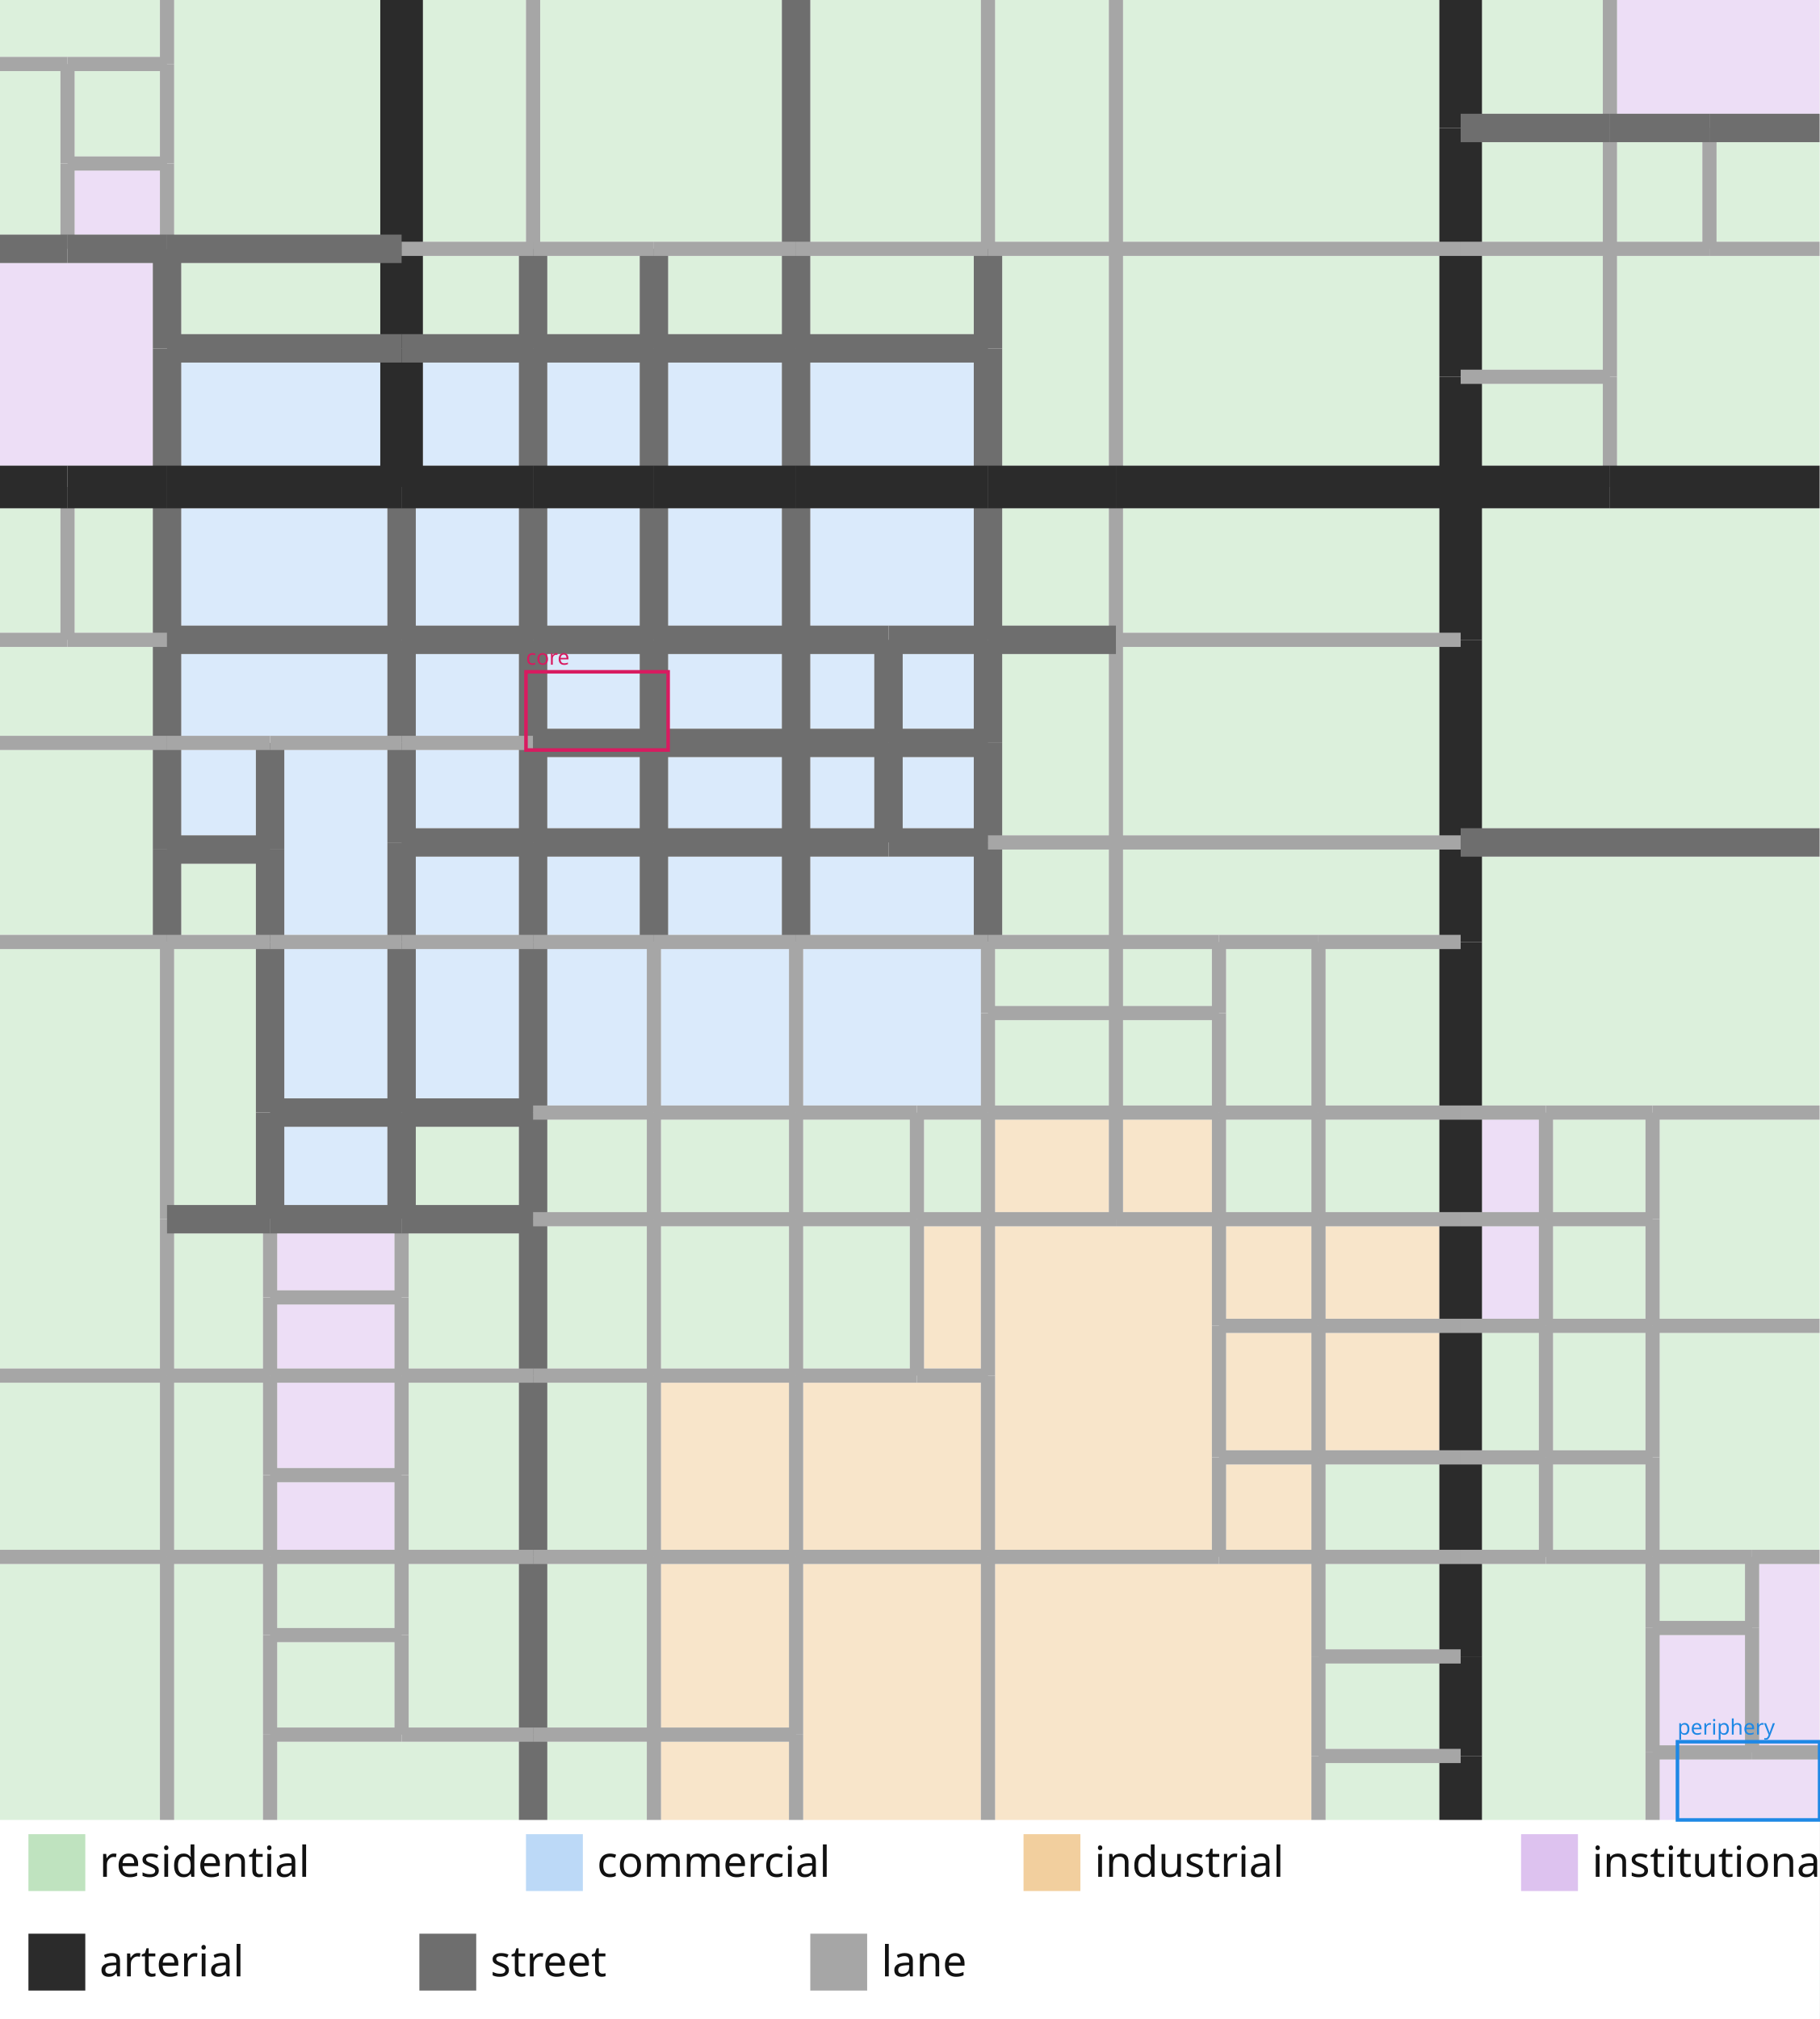
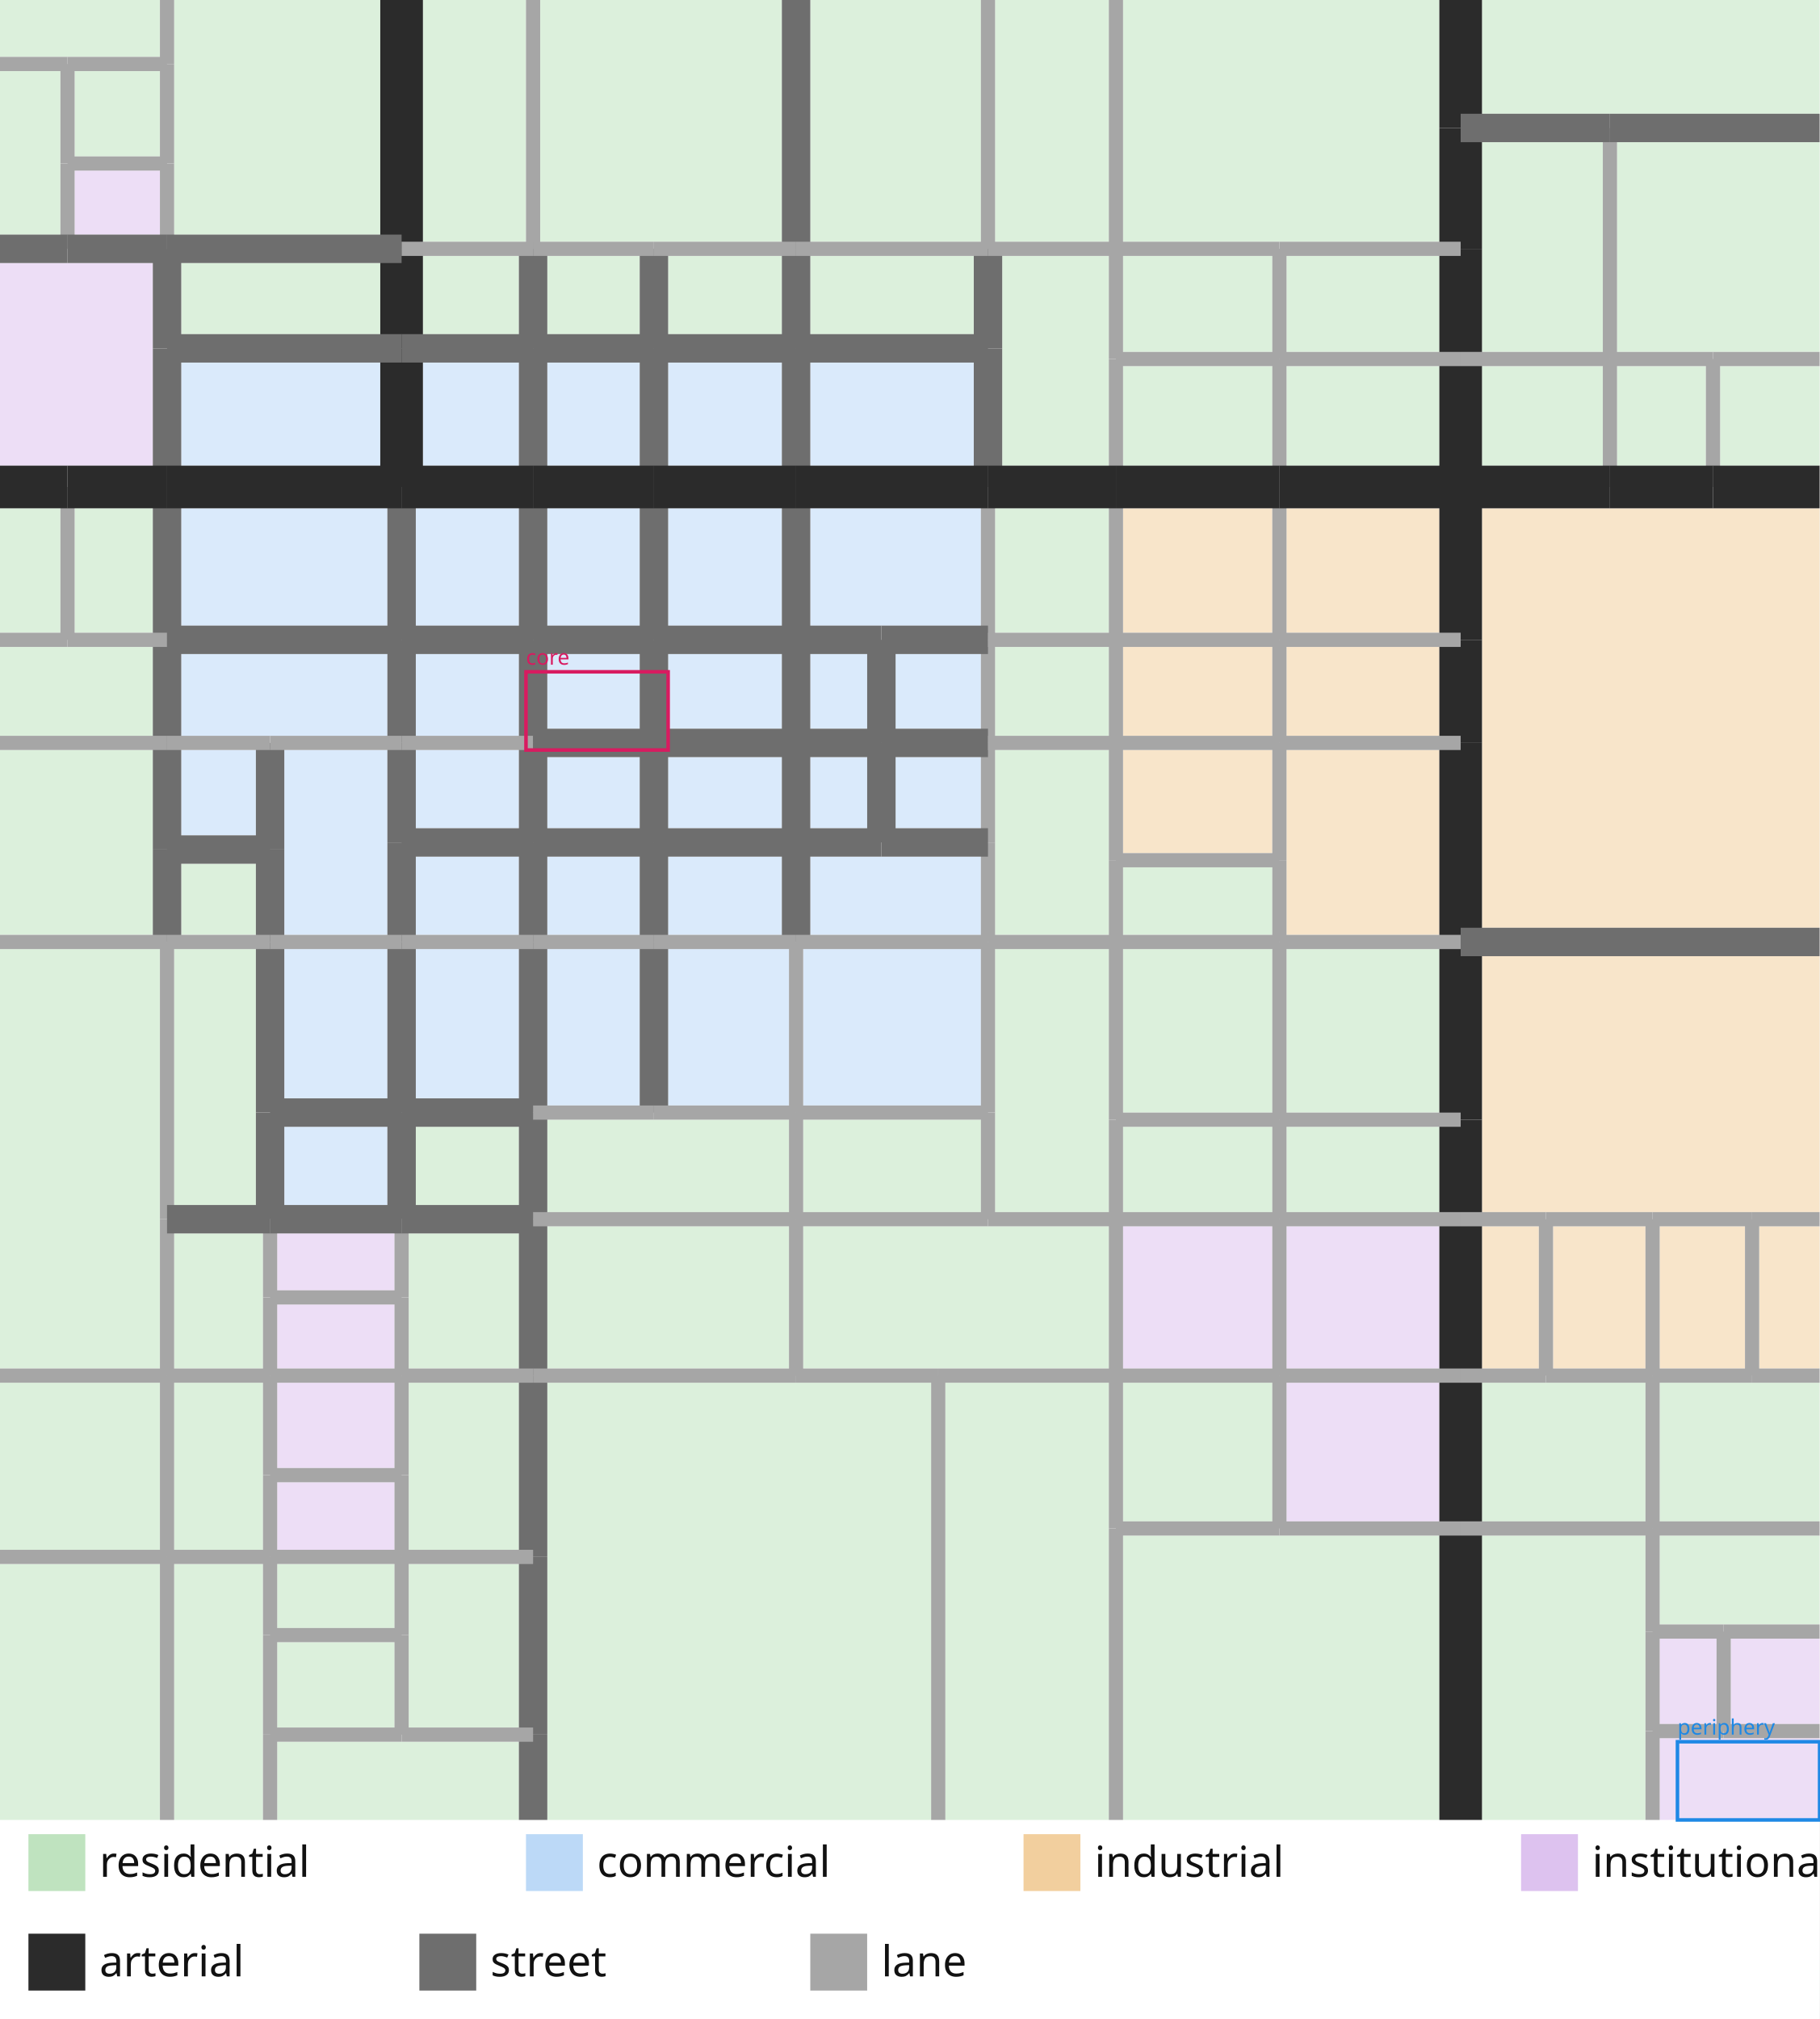
<svg xmlns="http://www.w3.org/2000/svg" width="512" height="568" viewBox="0 0 512 568">
  <rect x="0" y="0" width="512" height="568" fill="#ffffff" />
  <rect x="0" y="0" width="45" height="16" fill="#bfe3bf" fill-opacity="0.55" />
  <rect x="49" y="0" width="58" height="66" fill="#bfe3bf" fill-opacity="0.55" />
  <rect x="119" y="0" width="29" height="68" fill="#bfe3bf" fill-opacity="0.55" />
  <rect x="152" y="0" width="68" height="68" fill="#bfe3bf" fill-opacity="0.55" />
  <rect x="228" y="0" width="48" height="68" fill="#bfe3bf" fill-opacity="0.55" />
  <rect x="280" y="0" width="32" height="68" fill="#bfe3bf" fill-opacity="0.55" />
  <rect x="316" y="0" width="89" height="68" fill="#bfe3bf" fill-opacity="0.55" />
-   <rect x="417" y="0" width="34" height="32" fill="#bfe3bf" fill-opacity="0.55" />
-   <rect x="455" y="0" width="57" height="32" fill="#ddc2ef" fill-opacity="0.55" />
+   <rect x="417" y="0" width="95" height="32" fill="#bfe3bf" fill-opacity="0.55" />
  <rect x="0" y="20" width="17" height="46" fill="#bfe3bf" fill-opacity="0.55" />
  <rect x="21" y="20" width="24" height="24" fill="#bfe3bf" fill-opacity="0.55" />
-   <rect x="417" y="40" width="34" height="28" fill="#bfe3bf" fill-opacity="0.55" />
-   <rect x="455" y="40" width="24" height="28" fill="#bfe3bf" fill-opacity="0.55" />
-   <rect x="483" y="40" width="29" height="28" fill="#bfe3bf" fill-opacity="0.55" />
+   <rect x="417" y="40" width="34" height="59" fill="#bfe3bf" fill-opacity="0.55" />
+   <rect x="455" y="40" width="57" height="59" fill="#bfe3bf" fill-opacity="0.55" />
  <rect x="21" y="48" width="24" height="18" fill="#ddc2ef" fill-opacity="0.55" />
  <rect x="119" y="72" width="27" height="22" fill="#bfe3bf" fill-opacity="0.55" />
  <rect x="154" y="72" width="26" height="22" fill="#bfe3bf" fill-opacity="0.55" />
  <rect x="188" y="72" width="32" height="22" fill="#bfe3bf" fill-opacity="0.55" />
  <rect x="228" y="72" width="46" height="22" fill="#bfe3bf" fill-opacity="0.55" />
  <rect x="282" y="72" width="30" height="59" fill="#bfe3bf" fill-opacity="0.55" />
-   <rect x="316" y="72" width="89" height="59" fill="#bfe3bf" fill-opacity="0.55" />
-   <rect x="417" y="72" width="34" height="32" fill="#bfe3bf" fill-opacity="0.55" />
-   <rect x="455" y="72" width="57" height="59" fill="#bfe3bf" fill-opacity="0.55" />
+   <rect x="316" y="72" width="42" height="27" fill="#bfe3bf" fill-opacity="0.55" />
+   <rect x="362" y="72" width="43" height="27" fill="#bfe3bf" fill-opacity="0.55" />
  <rect x="0" y="74" width="43" height="57" fill="#ddc2ef" fill-opacity="0.55" />
  <rect x="51" y="74" width="56" height="20" fill="#bfe3bf" fill-opacity="0.55" />
  <rect x="51" y="102" width="56" height="29" fill="#bcd9f7" fill-opacity="0.55" />
  <rect x="119" y="102" width="27" height="29" fill="#bcd9f7" fill-opacity="0.55" />
  <rect x="154" y="102" width="26" height="29" fill="#bcd9f7" fill-opacity="0.55" />
  <rect x="188" y="102" width="32" height="29" fill="#bcd9f7" fill-opacity="0.55" />
  <rect x="228" y="102" width="46" height="29" fill="#bcd9f7" fill-opacity="0.55" />
-   <rect x="417" y="108" width="34" height="23" fill="#bfe3bf" fill-opacity="0.55" />
+   <rect x="316" y="103" width="42" height="28" fill="#bfe3bf" fill-opacity="0.55" />
+   <rect x="362" y="103" width="43" height="28" fill="#bfe3bf" fill-opacity="0.55" />
+   <rect x="417" y="103" width="34" height="28" fill="#bfe3bf" fill-opacity="0.55" />
+   <rect x="455" y="103" width="25" height="28" fill="#bfe3bf" fill-opacity="0.55" />
+   <rect x="484" y="103" width="28" height="28" fill="#bfe3bf" fill-opacity="0.55" />
  <rect x="0" y="143" width="17" height="35" fill="#bfe3bf" fill-opacity="0.55" />
  <rect x="21" y="143" width="22" height="35" fill="#bfe3bf" fill-opacity="0.55" />
  <rect x="51" y="143" width="58" height="33" fill="#bcd9f7" fill-opacity="0.55" />
  <rect x="117" y="143" width="29" height="33" fill="#bcd9f7" fill-opacity="0.55" />
  <rect x="154" y="143" width="26" height="33" fill="#bcd9f7" fill-opacity="0.55" />
  <rect x="188" y="143" width="32" height="33" fill="#bcd9f7" fill-opacity="0.55" />
-   <rect x="228" y="143" width="46" height="33" fill="#bcd9f7" fill-opacity="0.55" />
-   <rect x="282" y="143" width="30" height="33" fill="#bfe3bf" fill-opacity="0.55" />
-   <rect x="316" y="143" width="89" height="35" fill="#bfe3bf" fill-opacity="0.55" />
-   <rect x="417" y="143" width="95" height="90" fill="#bfe3bf" fill-opacity="0.55" />
+   <rect x="228" y="143" width="48" height="33" fill="#bcd9f7" fill-opacity="0.55" />
+   <rect x="280" y="143" width="32" height="35" fill="#bfe3bf" fill-opacity="0.55" />
+   <rect x="316" y="143" width="42" height="35" fill="#f2cf9e" fill-opacity="0.55" />
+   <rect x="362" y="143" width="43" height="35" fill="#f2cf9e" fill-opacity="0.55" />
+   <rect x="417" y="143" width="95" height="118" fill="#f2cf9e" fill-opacity="0.55" />
  <rect x="0" y="182" width="43" height="25" fill="#bfe3bf" fill-opacity="0.55" />
-   <rect x="316" y="182" width="89" height="53" fill="#bfe3bf" fill-opacity="0.55" />
+   <rect x="280" y="182" width="32" height="25" fill="#bfe3bf" fill-opacity="0.55" />
+   <rect x="316" y="182" width="42" height="25" fill="#f2cf9e" fill-opacity="0.55" />
+   <rect x="362" y="182" width="43" height="25" fill="#f2cf9e" fill-opacity="0.55" />
  <rect x="51" y="184" width="58" height="23" fill="#bcd9f7" fill-opacity="0.55" />
  <rect x="117" y="184" width="29" height="23" fill="#bcd9f7" fill-opacity="0.55" />
  <rect x="154" y="184" width="26" height="21" fill="#bcd9f7" fill-opacity="0.55" />
  <rect x="188" y="184" width="32" height="21" fill="#bcd9f7" fill-opacity="0.55" />
-   <rect x="228" y="184" width="18" height="21" fill="#bcd9f7" fill-opacity="0.55" />
-   <rect x="254" y="184" width="20" height="21" fill="#bcd9f7" fill-opacity="0.55" />
-   <rect x="282" y="184" width="30" height="51" fill="#bfe3bf" fill-opacity="0.55" />
+   <rect x="228" y="184" width="16" height="21" fill="#bcd9f7" fill-opacity="0.55" />
+   <rect x="252" y="184" width="24" height="21" fill="#bcd9f7" fill-opacity="0.55" />
  <rect x="0" y="211" width="43" height="52" fill="#bfe3bf" fill-opacity="0.55" />
  <rect x="51" y="211" width="21" height="24" fill="#bcd9f7" fill-opacity="0.55" />
  <rect x="80" y="211" width="29" height="52" fill="#bcd9f7" fill-opacity="0.55" />
  <rect x="117" y="211" width="29" height="22" fill="#bcd9f7" fill-opacity="0.55" />
+   <rect x="280" y="211" width="32" height="52" fill="#bfe3bf" fill-opacity="0.55" />
+   <rect x="316" y="211" width="42" height="29" fill="#f2cf9e" fill-opacity="0.55" />
+   <rect x="362" y="211" width="43" height="52" fill="#f2cf9e" fill-opacity="0.55" />
  <rect x="154" y="213" width="26" height="20" fill="#bcd9f7" fill-opacity="0.55" />
  <rect x="188" y="213" width="32" height="20" fill="#bcd9f7" fill-opacity="0.55" />
-   <rect x="228" y="213" width="18" height="20" fill="#bcd9f7" fill-opacity="0.55" />
-   <rect x="254" y="213" width="20" height="20" fill="#bcd9f7" fill-opacity="0.55" />
-   <rect x="282" y="239" width="30" height="24" fill="#bfe3bf" fill-opacity="0.55" />
-   <rect x="316" y="239" width="89" height="24" fill="#bfe3bf" fill-opacity="0.55" />
+   <rect x="228" y="213" width="16" height="20" fill="#bcd9f7" fill-opacity="0.55" />
+   <rect x="252" y="213" width="24" height="20" fill="#bcd9f7" fill-opacity="0.55" />
  <rect x="117" y="241" width="29" height="22" fill="#bcd9f7" fill-opacity="0.55" />
  <rect x="154" y="241" width="26" height="22" fill="#bcd9f7" fill-opacity="0.55" />
  <rect x="188" y="241" width="32" height="22" fill="#bcd9f7" fill-opacity="0.55" />
-   <rect x="228" y="241" width="46" height="22" fill="#bcd9f7" fill-opacity="0.55" />
-   <rect x="417" y="241" width="95" height="70" fill="#bfe3bf" fill-opacity="0.55" />
+   <rect x="228" y="241" width="48" height="22" fill="#bcd9f7" fill-opacity="0.55" />
  <rect x="51" y="243" width="21" height="20" fill="#bfe3bf" fill-opacity="0.55" />
+   <rect x="316" y="244" width="42" height="19" fill="#bfe3bf" fill-opacity="0.55" />
  <rect x="0" y="267" width="45" height="118" fill="#bfe3bf" fill-opacity="0.55" />
  <rect x="49" y="267" width="23" height="72" fill="#bfe3bf" fill-opacity="0.55" />
  <rect x="80" y="267" width="29" height="42" fill="#bcd9f7" fill-opacity="0.55" />
  <rect x="117" y="267" width="29" height="42" fill="#bcd9f7" fill-opacity="0.55" />
-   <rect x="154" y="267" width="28" height="44" fill="#bcd9f7" fill-opacity="0.55" />
-   <rect x="186" y="267" width="36" height="44" fill="#bcd9f7" fill-opacity="0.55" />
+   <rect x="154" y="267" width="26" height="44" fill="#bcd9f7" fill-opacity="0.55" />
+   <rect x="188" y="267" width="34" height="44" fill="#bcd9f7" fill-opacity="0.55" />
  <rect x="226" y="267" width="50" height="44" fill="#bcd9f7" fill-opacity="0.55" />
-   <rect x="280" y="267" width="32" height="16" fill="#bfe3bf" fill-opacity="0.55" />
-   <rect x="316" y="267" width="25" height="16" fill="#bfe3bf" fill-opacity="0.55" />
-   <rect x="345" y="267" width="24" height="44" fill="#bfe3bf" fill-opacity="0.55" />
-   <rect x="373" y="267" width="32" height="44" fill="#bfe3bf" fill-opacity="0.55" />
-   <rect x="280" y="287" width="32" height="24" fill="#bfe3bf" fill-opacity="0.55" />
-   <rect x="316" y="287" width="25" height="24" fill="#bfe3bf" fill-opacity="0.55" />
-   <rect x="154" y="315" width="28" height="26" fill="#bfe3bf" fill-opacity="0.55" />
-   <rect x="186" y="315" width="36" height="26" fill="#bfe3bf" fill-opacity="0.55" />
-   <rect x="226" y="315" width="30" height="26" fill="#bfe3bf" fill-opacity="0.55" />
-   <rect x="260" y="315" width="16" height="26" fill="#bfe3bf" fill-opacity="0.55" />
-   <rect x="280" y="315" width="32" height="26" fill="#f2cf9e" fill-opacity="0.55" />
-   <rect x="316" y="315" width="25" height="26" fill="#f2cf9e" fill-opacity="0.55" />
-   <rect x="345" y="315" width="24" height="26" fill="#bfe3bf" fill-opacity="0.55" />
-   <rect x="373" y="315" width="32" height="26" fill="#bfe3bf" fill-opacity="0.55" />
-   <rect x="417" y="315" width="16" height="26" fill="#ddc2ef" fill-opacity="0.55" />
-   <rect x="437" y="315" width="26" height="26" fill="#bfe3bf" fill-opacity="0.55" />
-   <rect x="467" y="315" width="45" height="56" fill="#bfe3bf" fill-opacity="0.55" />
+   <rect x="280" y="267" width="32" height="74" fill="#bfe3bf" fill-opacity="0.55" />
+   <rect x="316" y="267" width="42" height="46" fill="#bfe3bf" fill-opacity="0.55" />
+   <rect x="362" y="267" width="43" height="46" fill="#bfe3bf" fill-opacity="0.55" />
+   <rect x="417" y="269" width="95" height="72" fill="#f2cf9e" fill-opacity="0.55" />
+   <rect x="154" y="315" width="68" height="26" fill="#bfe3bf" fill-opacity="0.55" />
+   <rect x="226" y="315" width="50" height="26" fill="#bfe3bf" fill-opacity="0.55" />
  <rect x="80" y="317" width="29" height="22" fill="#bcd9f7" fill-opacity="0.55" />
  <rect x="117" y="317" width="29" height="22" fill="#bfe3bf" fill-opacity="0.55" />
-   <rect x="154" y="345" width="28" height="40" fill="#bfe3bf" fill-opacity="0.55" />
-   <rect x="186" y="345" width="36" height="40" fill="#bfe3bf" fill-opacity="0.55" />
-   <rect x="226" y="345" width="30" height="40" fill="#bfe3bf" fill-opacity="0.55" />
-   <rect x="260" y="345" width="16" height="40" fill="#f2cf9e" fill-opacity="0.55" />
-   <rect x="280" y="345" width="61" height="91" fill="#f2cf9e" fill-opacity="0.55" />
-   <rect x="345" y="345" width="24" height="26" fill="#f2cf9e" fill-opacity="0.55" />
-   <rect x="373" y="345" width="32" height="26" fill="#f2cf9e" fill-opacity="0.55" />
-   <rect x="417" y="345" width="16" height="26" fill="#ddc2ef" fill-opacity="0.55" />
-   <rect x="437" y="345" width="26" height="26" fill="#bfe3bf" fill-opacity="0.55" />
+   <rect x="316" y="317" width="42" height="24" fill="#bfe3bf" fill-opacity="0.55" />
+   <rect x="362" y="317" width="43" height="24" fill="#bfe3bf" fill-opacity="0.55" />
+   <rect x="154" y="345" width="68" height="40" fill="#bfe3bf" fill-opacity="0.55" />
+   <rect x="226" y="345" width="86" height="40" fill="#bfe3bf" fill-opacity="0.55" />
+   <rect x="316" y="345" width="42" height="40" fill="#ddc2ef" fill-opacity="0.55" />
+   <rect x="362" y="345" width="43" height="40" fill="#ddc2ef" fill-opacity="0.55" />
+   <rect x="417" y="345" width="16" height="40" fill="#f2cf9e" fill-opacity="0.55" />
+   <rect x="437" y="345" width="26" height="40" fill="#f2cf9e" fill-opacity="0.55" />
+   <rect x="467" y="345" width="24" height="40" fill="#f2cf9e" fill-opacity="0.55" />
+   <rect x="495" y="345" width="17" height="40" fill="#f2cf9e" fill-opacity="0.55" />
  <rect x="49" y="347" width="25" height="38" fill="#bfe3bf" fill-opacity="0.55" />
  <rect x="78" y="347" width="33" height="16" fill="#ddc2ef" fill-opacity="0.55" />
  <rect x="115" y="347" width="31" height="38" fill="#bfe3bf" fill-opacity="0.55" />
  <rect x="78" y="367" width="33" height="18" fill="#ddc2ef" fill-opacity="0.55" />
-   <rect x="345" y="375" width="24" height="33" fill="#f2cf9e" fill-opacity="0.55" />
-   <rect x="373" y="375" width="32" height="33" fill="#f2cf9e" fill-opacity="0.55" />
-   <rect x="417" y="375" width="16" height="33" fill="#bfe3bf" fill-opacity="0.55" />
-   <rect x="437" y="375" width="26" height="33" fill="#bfe3bf" fill-opacity="0.55" />
-   <rect x="467" y="375" width="45" height="61" fill="#bfe3bf" fill-opacity="0.55" />
  <rect x="0" y="389" width="45" height="47" fill="#bfe3bf" fill-opacity="0.55" />
  <rect x="49" y="389" width="25" height="47" fill="#bfe3bf" fill-opacity="0.55" />
  <rect x="78" y="389" width="33" height="24" fill="#ddc2ef" fill-opacity="0.55" />
  <rect x="115" y="389" width="31" height="47" fill="#bfe3bf" fill-opacity="0.55" />
-   <rect x="154" y="389" width="28" height="47" fill="#bfe3bf" fill-opacity="0.55" />
-   <rect x="186" y="389" width="36" height="47" fill="#f2cf9e" fill-opacity="0.55" />
-   <rect x="226" y="389" width="50" height="47" fill="#f2cf9e" fill-opacity="0.55" />
-   <rect x="345" y="412" width="24" height="24" fill="#f2cf9e" fill-opacity="0.55" />
-   <rect x="373" y="412" width="32" height="24" fill="#bfe3bf" fill-opacity="0.55" />
-   <rect x="417" y="412" width="16" height="24" fill="#bfe3bf" fill-opacity="0.55" />
-   <rect x="437" y="412" width="26" height="24" fill="#bfe3bf" fill-opacity="0.55" />
+   <rect x="154" y="389" width="108" height="123" fill="#bfe3bf" fill-opacity="0.55" />
+   <rect x="266" y="389" width="46" height="123" fill="#bfe3bf" fill-opacity="0.55" />
+   <rect x="316" y="389" width="42" height="39" fill="#bfe3bf" fill-opacity="0.55" />
+   <rect x="362" y="389" width="43" height="39" fill="#ddc2ef" fill-opacity="0.55" />
+   <rect x="417" y="389" width="46" height="39" fill="#bfe3bf" fill-opacity="0.55" />
+   <rect x="467" y="389" width="45" height="39" fill="#bfe3bf" fill-opacity="0.55" />
  <rect x="78" y="417" width="33" height="19" fill="#ddc2ef" fill-opacity="0.55" />
+   <rect x="316" y="432" width="89" height="80" fill="#bfe3bf" fill-opacity="0.55" />
+   <rect x="417" y="432" width="46" height="80" fill="#bfe3bf" fill-opacity="0.55" />
+   <rect x="467" y="432" width="45" height="25" fill="#bfe3bf" fill-opacity="0.55" />
  <rect x="0" y="440" width="45" height="72" fill="#bfe3bf" fill-opacity="0.55" />
  <rect x="49" y="440" width="25" height="72" fill="#bfe3bf" fill-opacity="0.55" />
  <rect x="78" y="440" width="33" height="18" fill="#bfe3bf" fill-opacity="0.55" />
  <rect x="115" y="440" width="31" height="46" fill="#bfe3bf" fill-opacity="0.55" />
-   <rect x="154" y="440" width="28" height="46" fill="#bfe3bf" fill-opacity="0.55" />
-   <rect x="186" y="440" width="36" height="46" fill="#f2cf9e" fill-opacity="0.55" />
-   <rect x="226" y="440" width="50" height="72" fill="#f2cf9e" fill-opacity="0.55" />
-   <rect x="280" y="440" width="89" height="72" fill="#f2cf9e" fill-opacity="0.55" />
-   <rect x="373" y="440" width="32" height="24" fill="#bfe3bf" fill-opacity="0.55" />
-   <rect x="417" y="440" width="46" height="72" fill="#bfe3bf" fill-opacity="0.55" />
-   <rect x="467" y="440" width="24" height="16" fill="#bfe3bf" fill-opacity="0.55" />
-   <rect x="495" y="440" width="17" height="51" fill="#ddc2ef" fill-opacity="0.55" />
-   <rect x="467" y="460" width="24" height="31" fill="#ddc2ef" fill-opacity="0.55" />
+   <rect x="467" y="461" width="16" height="24" fill="#ddc2ef" fill-opacity="0.55" />
+   <rect x="487" y="461" width="25" height="24" fill="#ddc2ef" fill-opacity="0.55" />
  <rect x="78" y="462" width="33" height="24" fill="#bfe3bf" fill-opacity="0.55" />
-   <rect x="373" y="468" width="32" height="24" fill="#bfe3bf" fill-opacity="0.55" />
+   <rect x="467" y="489" width="45" height="23" fill="#ddc2ef" fill-opacity="0.55" />
  <rect x="78" y="490" width="68" height="22" fill="#bfe3bf" fill-opacity="0.55" />
-   <rect x="154" y="490" width="28" height="22" fill="#bfe3bf" fill-opacity="0.55" />
-   <rect x="186" y="490" width="36" height="22" fill="#f2cf9e" fill-opacity="0.55" />
-   <rect x="467" y="495" width="45" height="17" fill="#ddc2ef" fill-opacity="0.55" />
-   <rect x="373" y="496" width="32" height="16" fill="#bfe3bf" fill-opacity="0.55" />
  <rect x="17" y="18" width="4" height="28" fill="#a6a6a6" />
  <rect x="17" y="46" width="4" height="24" fill="#a6a6a6" />
  <rect x="17" y="137" width="4" height="43" fill="#a6a6a6" />
  <rect x="45" y="0" width="4" height="18" fill="#a6a6a6" />
  <rect x="45" y="18" width="4" height="28" fill="#a6a6a6" />
  <rect x="45" y="46" width="4" height="24" fill="#a6a6a6" />
  <rect x="43" y="70" width="8" height="28" fill="#6e6e6e" />
  <rect x="43" y="98" width="8" height="39" fill="#6e6e6e" />
  <rect x="43" y="137" width="8" height="43" fill="#6e6e6e" />
  <rect x="43" y="180" width="8" height="29" fill="#6e6e6e" />
  <rect x="43" y="209" width="8" height="30" fill="#6e6e6e" />
  <rect x="43" y="239" width="8" height="26" fill="#6e6e6e" />
  <rect x="45" y="265" width="4" height="78" fill="#a6a6a6" />
  <rect x="45" y="343" width="4" height="44" fill="#a6a6a6" />
  <rect x="45" y="387" width="4" height="51" fill="#a6a6a6" />
  <rect x="45" y="438" width="4" height="74" fill="#a6a6a6" />
  <rect x="72" y="209" width="8" height="30" fill="#6e6e6e" />
  <rect x="72" y="239" width="8" height="26" fill="#6e6e6e" />
  <rect x="72" y="265" width="8" height="48" fill="#6e6e6e" />
  <rect x="72" y="313" width="8" height="30" fill="#6e6e6e" />
  <rect x="74" y="343" width="4" height="22" fill="#a6a6a6" />
  <rect x="74" y="365" width="4" height="22" fill="#a6a6a6" />
  <rect x="74" y="387" width="4" height="28" fill="#a6a6a6" />
  <rect x="74" y="415" width="4" height="23" fill="#a6a6a6" />
  <rect x="74" y="438" width="4" height="22" fill="#a6a6a6" />
  <rect x="74" y="460" width="4" height="28" fill="#a6a6a6" />
  <rect x="74" y="488" width="4" height="24" fill="#a6a6a6" />
  <rect x="107" y="0" width="12" height="70" fill="#2b2b2b" />
  <rect x="107" y="70" width="12" height="28" fill="#2b2b2b" />
  <rect x="107" y="98" width="12" height="39" fill="#2b2b2b" />
  <rect x="109" y="137" width="8" height="43" fill="#6e6e6e" />
  <rect x="109" y="180" width="8" height="29" fill="#6e6e6e" />
  <rect x="109" y="209" width="8" height="28" fill="#6e6e6e" />
  <rect x="109" y="237" width="8" height="28" fill="#6e6e6e" />
  <rect x="109" y="265" width="8" height="48" fill="#6e6e6e" />
  <rect x="109" y="313" width="8" height="30" fill="#6e6e6e" />
  <rect x="111" y="343" width="4" height="22" fill="#a6a6a6" />
  <rect x="111" y="365" width="4" height="22" fill="#a6a6a6" />
  <rect x="111" y="387" width="4" height="28" fill="#a6a6a6" />
  <rect x="111" y="415" width="4" height="23" fill="#a6a6a6" />
  <rect x="111" y="438" width="4" height="22" fill="#a6a6a6" />
  <rect x="111" y="460" width="4" height="28" fill="#a6a6a6" />
  <rect x="148" y="0" width="4" height="70" fill="#a6a6a6" />
  <rect x="146" y="70" width="8" height="28" fill="#6e6e6e" />
  <rect x="146" y="98" width="8" height="39" fill="#6e6e6e" />
  <rect x="146" y="137" width="8" height="43" fill="#6e6e6e" />
  <rect x="146" y="180" width="8" height="29" fill="#6e6e6e" />
  <rect x="146" y="209" width="8" height="28" fill="#6e6e6e" />
  <rect x="146" y="237" width="8" height="28" fill="#6e6e6e" />
  <rect x="146" y="265" width="8" height="48" fill="#6e6e6e" />
  <rect x="146" y="313" width="8" height="30" fill="#6e6e6e" />
  <rect x="146" y="343" width="8" height="44" fill="#6e6e6e" />
  <rect x="146" y="387" width="8" height="51" fill="#6e6e6e" />
  <rect x="146" y="438" width="8" height="50" fill="#6e6e6e" />
  <rect x="146" y="488" width="8" height="24" fill="#6e6e6e" />
  <rect x="180" y="70" width="8" height="28" fill="#6e6e6e" />
  <rect x="180" y="98" width="8" height="39" fill="#6e6e6e" />
  <rect x="180" y="137" width="8" height="43" fill="#6e6e6e" />
  <rect x="180" y="180" width="8" height="29" fill="#6e6e6e" />
  <rect x="180" y="209" width="8" height="28" fill="#6e6e6e" />
  <rect x="180" y="237" width="8" height="28" fill="#6e6e6e" />
-   <rect x="182" y="265" width="4" height="48" fill="#a6a6a6" />
-   <rect x="182" y="313" width="4" height="30" fill="#a6a6a6" />
-   <rect x="182" y="343" width="4" height="44" fill="#a6a6a6" />
-   <rect x="182" y="387" width="4" height="51" fill="#a6a6a6" />
-   <rect x="182" y="438" width="4" height="50" fill="#a6a6a6" />
-   <rect x="182" y="488" width="4" height="24" fill="#a6a6a6" />
+   <rect x="180" y="265" width="8" height="48" fill="#6e6e6e" />
  <rect x="220" y="0" width="8" height="70" fill="#6e6e6e" />
  <rect x="220" y="70" width="8" height="28" fill="#6e6e6e" />
  <rect x="220" y="98" width="8" height="39" fill="#6e6e6e" />
  <rect x="220" y="137" width="8" height="43" fill="#6e6e6e" />
  <rect x="220" y="180" width="8" height="29" fill="#6e6e6e" />
  <rect x="220" y="209" width="8" height="28" fill="#6e6e6e" />
  <rect x="220" y="237" width="8" height="28" fill="#6e6e6e" />
  <rect x="222" y="265" width="4" height="48" fill="#a6a6a6" />
  <rect x="222" y="313" width="4" height="30" fill="#a6a6a6" />
  <rect x="222" y="343" width="4" height="44" fill="#a6a6a6" />
-   <rect x="222" y="387" width="4" height="51" fill="#a6a6a6" />
-   <rect x="222" y="438" width="4" height="50" fill="#a6a6a6" />
-   <rect x="222" y="488" width="4" height="24" fill="#a6a6a6" />
-   <rect x="246" y="180" width="8" height="29" fill="#6e6e6e" />
-   <rect x="246" y="209" width="8" height="28" fill="#6e6e6e" />
-   <rect x="256" y="313" width="4" height="30" fill="#a6a6a6" />
-   <rect x="256" y="343" width="4" height="44" fill="#a6a6a6" />
+   <rect x="244" y="180" width="8" height="29" fill="#6e6e6e" />
+   <rect x="244" y="209" width="8" height="28" fill="#6e6e6e" />
+   <rect x="262" y="387" width="4" height="125" fill="#a6a6a6" />
  <rect x="276" y="0" width="4" height="70" fill="#a6a6a6" />
  <rect x="274" y="70" width="8" height="28" fill="#6e6e6e" />
  <rect x="274" y="98" width="8" height="39" fill="#6e6e6e" />
-   <rect x="274" y="137" width="8" height="43" fill="#6e6e6e" />
-   <rect x="274" y="180" width="8" height="29" fill="#6e6e6e" />
-   <rect x="274" y="209" width="8" height="28" fill="#6e6e6e" />
-   <rect x="274" y="237" width="8" height="28" fill="#6e6e6e" />
-   <rect x="276" y="265" width="4" height="20" fill="#a6a6a6" />
-   <rect x="276" y="285" width="4" height="28" fill="#a6a6a6" />
+   <rect x="276" y="137" width="4" height="43" fill="#a6a6a6" />
+   <rect x="276" y="180" width="4" height="29" fill="#a6a6a6" />
+   <rect x="276" y="209" width="4" height="28" fill="#a6a6a6" />
+   <rect x="276" y="237" width="4" height="28" fill="#a6a6a6" />
+   <rect x="276" y="265" width="4" height="48" fill="#a6a6a6" />
  <rect x="276" y="313" width="4" height="30" fill="#a6a6a6" />
-   <rect x="276" y="343" width="4" height="44" fill="#a6a6a6" />
-   <rect x="276" y="387" width="4" height="51" fill="#a6a6a6" />
-   <rect x="276" y="438" width="4" height="74" fill="#a6a6a6" />
  <rect x="312" y="0" width="4" height="70" fill="#a6a6a6" />
-   <rect x="312" y="70" width="4" height="67" fill="#a6a6a6" />
+   <rect x="312" y="70" width="4" height="31" fill="#a6a6a6" />
+   <rect x="312" y="101" width="4" height="36" fill="#a6a6a6" />
  <rect x="312" y="137" width="4" height="43" fill="#a6a6a6" />
-   <rect x="312" y="180" width="4" height="57" fill="#a6a6a6" />
-   <rect x="312" y="237" width="4" height="28" fill="#a6a6a6" />
-   <rect x="312" y="265" width="4" height="20" fill="#a6a6a6" />
-   <rect x="312" y="285" width="4" height="28" fill="#a6a6a6" />
-   <rect x="312" y="313" width="4" height="30" fill="#a6a6a6" />
-   <rect x="341" y="265" width="4" height="20" fill="#a6a6a6" />
-   <rect x="341" y="285" width="4" height="28" fill="#a6a6a6" />
-   <rect x="341" y="313" width="4" height="30" fill="#a6a6a6" />
-   <rect x="341" y="343" width="4" height="30" fill="#a6a6a6" />
-   <rect x="341" y="373" width="4" height="37" fill="#a6a6a6" />
-   <rect x="341" y="410" width="4" height="28" fill="#a6a6a6" />
-   <rect x="369" y="265" width="4" height="48" fill="#a6a6a6" />
-   <rect x="369" y="313" width="4" height="30" fill="#a6a6a6" />
-   <rect x="369" y="343" width="4" height="30" fill="#a6a6a6" />
-   <rect x="369" y="373" width="4" height="37" fill="#a6a6a6" />
-   <rect x="369" y="410" width="4" height="28" fill="#a6a6a6" />
-   <rect x="369" y="438" width="4" height="28" fill="#a6a6a6" />
-   <rect x="369" y="466" width="4" height="28" fill="#a6a6a6" />
-   <rect x="369" y="494" width="4" height="18" fill="#a6a6a6" />
+   <rect x="312" y="180" width="4" height="29" fill="#a6a6a6" />
+   <rect x="312" y="209" width="4" height="33" fill="#a6a6a6" />
+   <rect x="312" y="242" width="4" height="23" fill="#a6a6a6" />
+   <rect x="312" y="265" width="4" height="50" fill="#a6a6a6" />
+   <rect x="312" y="315" width="4" height="28" fill="#a6a6a6" />
+   <rect x="312" y="343" width="4" height="44" fill="#a6a6a6" />
+   <rect x="312" y="387" width="4" height="43" fill="#a6a6a6" />
+   <rect x="312" y="430" width="4" height="82" fill="#a6a6a6" />
+   <rect x="358" y="70" width="4" height="31" fill="#a6a6a6" />
+   <rect x="358" y="101" width="4" height="36" fill="#a6a6a6" />
+   <rect x="358" y="137" width="4" height="43" fill="#a6a6a6" />
+   <rect x="358" y="180" width="4" height="29" fill="#a6a6a6" />
+   <rect x="358" y="209" width="4" height="33" fill="#a6a6a6" />
+   <rect x="358" y="242" width="4" height="23" fill="#a6a6a6" />
+   <rect x="358" y="265" width="4" height="50" fill="#a6a6a6" />
+   <rect x="358" y="315" width="4" height="28" fill="#a6a6a6" />
+   <rect x="358" y="343" width="4" height="44" fill="#a6a6a6" />
+   <rect x="358" y="387" width="4" height="43" fill="#a6a6a6" />
  <rect x="405" y="0" width="12" height="36" fill="#2b2b2b" />
  <rect x="405" y="36" width="12" height="34" fill="#2b2b2b" />
-   <rect x="405" y="70" width="12" height="36" fill="#2b2b2b" />
-   <rect x="405" y="106" width="12" height="31" fill="#2b2b2b" />
+   <rect x="405" y="70" width="12" height="31" fill="#2b2b2b" />
+   <rect x="405" y="101" width="12" height="36" fill="#2b2b2b" />
  <rect x="405" y="137" width="12" height="43" fill="#2b2b2b" />
-   <rect x="405" y="180" width="12" height="57" fill="#2b2b2b" />
-   <rect x="405" y="237" width="12" height="28" fill="#2b2b2b" />
-   <rect x="405" y="265" width="12" height="48" fill="#2b2b2b" />
-   <rect x="405" y="313" width="12" height="30" fill="#2b2b2b" />
-   <rect x="405" y="343" width="12" height="30" fill="#2b2b2b" />
-   <rect x="405" y="373" width="12" height="37" fill="#2b2b2b" />
-   <rect x="405" y="410" width="12" height="28" fill="#2b2b2b" />
-   <rect x="405" y="438" width="12" height="28" fill="#2b2b2b" />
-   <rect x="405" y="466" width="12" height="28" fill="#2b2b2b" />
-   <rect x="405" y="494" width="12" height="18" fill="#2b2b2b" />
-   <rect x="433" y="313" width="4" height="30" fill="#a6a6a6" />
-   <rect x="433" y="343" width="4" height="30" fill="#a6a6a6" />
-   <rect x="433" y="373" width="4" height="37" fill="#a6a6a6" />
-   <rect x="433" y="410" width="4" height="28" fill="#a6a6a6" />
-   <rect x="451" y="0" width="4" height="36" fill="#a6a6a6" />
-   <rect x="451" y="36" width="4" height="34" fill="#a6a6a6" />
-   <rect x="451" y="70" width="4" height="36" fill="#a6a6a6" />
-   <rect x="451" y="106" width="4" height="31" fill="#a6a6a6" />
-   <rect x="463" y="313" width="4" height="30" fill="#a6a6a6" />
-   <rect x="463" y="343" width="4" height="30" fill="#a6a6a6" />
-   <rect x="463" y="373" width="4" height="37" fill="#a6a6a6" />
-   <rect x="463" y="410" width="4" height="28" fill="#a6a6a6" />
-   <rect x="463" y="438" width="4" height="20" fill="#a6a6a6" />
-   <rect x="463" y="458" width="4" height="35" fill="#a6a6a6" />
-   <rect x="463" y="493" width="4" height="19" fill="#a6a6a6" />
-   <rect x="479" y="36" width="4" height="34" fill="#a6a6a6" />
-   <rect x="491" y="438" width="4" height="20" fill="#a6a6a6" />
-   <rect x="491" y="458" width="4" height="35" fill="#a6a6a6" />
+   <rect x="405" y="180" width="12" height="29" fill="#2b2b2b" />
+   <rect x="405" y="209" width="12" height="56" fill="#2b2b2b" />
+   <rect x="405" y="265" width="12" height="50" fill="#2b2b2b" />
+   <rect x="405" y="315" width="12" height="28" fill="#2b2b2b" />
+   <rect x="405" y="343" width="12" height="44" fill="#2b2b2b" />
+   <rect x="405" y="387" width="12" height="43" fill="#2b2b2b" />
+   <rect x="405" y="430" width="12" height="82" fill="#2b2b2b" />
+   <rect x="433" y="343" width="4" height="44" fill="#a6a6a6" />
+   <rect x="451" y="36" width="4" height="65" fill="#a6a6a6" />
+   <rect x="451" y="101" width="4" height="36" fill="#a6a6a6" />
+   <rect x="463" y="343" width="4" height="44" fill="#a6a6a6" />
+   <rect x="463" y="387" width="4" height="43" fill="#a6a6a6" />
+   <rect x="463" y="430" width="4" height="29" fill="#a6a6a6" />
+   <rect x="463" y="459" width="4" height="28" fill="#a6a6a6" />
+   <rect x="463" y="487" width="4" height="25" fill="#a6a6a6" />
+   <rect x="480" y="101" width="4" height="36" fill="#a6a6a6" />
+   <rect x="483" y="459" width="4" height="28" fill="#a6a6a6" />
+   <rect x="491" y="343" width="4" height="44" fill="#a6a6a6" />
  <rect x="0" y="16" width="19" height="4" fill="#a6a6a6" />
  <rect x="19" y="16" width="28" height="4" fill="#a6a6a6" />
  <rect x="411" y="32" width="42" height="8" fill="#6e6e6e" />
-   <rect x="453" y="32" width="28" height="8" fill="#6e6e6e" />
-   <rect x="481" y="32" width="31" height="8" fill="#6e6e6e" />
+   <rect x="453" y="32" width="59" height="8" fill="#6e6e6e" />
  <rect x="19" y="44" width="28" height="4" fill="#a6a6a6" />
  <rect x="0" y="66" width="19" height="8" fill="#6e6e6e" />
  <rect x="19" y="66" width="28" height="8" fill="#6e6e6e" />
  <rect x="47" y="66" width="66" height="8" fill="#6e6e6e" />
  <rect x="113" y="68" width="37" height="4" fill="#a6a6a6" />
  <rect x="150" y="68" width="34" height="4" fill="#a6a6a6" />
  <rect x="184" y="68" width="40" height="4" fill="#a6a6a6" />
  <rect x="224" y="68" width="54" height="4" fill="#a6a6a6" />
  <rect x="278" y="68" width="36" height="4" fill="#a6a6a6" />
-   <rect x="314" y="68" width="97" height="4" fill="#a6a6a6" />
-   <rect x="411" y="68" width="42" height="4" fill="#a6a6a6" />
-   <rect x="453" y="68" width="28" height="4" fill="#a6a6a6" />
-   <rect x="481" y="68" width="31" height="4" fill="#a6a6a6" />
+   <rect x="314" y="68" width="46" height="4" fill="#a6a6a6" />
+   <rect x="360" y="68" width="51" height="4" fill="#a6a6a6" />
  <rect x="47" y="94" width="66" height="8" fill="#6e6e6e" />
  <rect x="113" y="94" width="37" height="8" fill="#6e6e6e" />
  <rect x="150" y="94" width="34" height="8" fill="#6e6e6e" />
  <rect x="184" y="94" width="40" height="8" fill="#6e6e6e" />
  <rect x="224" y="94" width="54" height="8" fill="#6e6e6e" />
-   <rect x="411" y="104" width="42" height="4" fill="#a6a6a6" />
+   <rect x="314" y="99" width="46" height="4" fill="#a6a6a6" />
+   <rect x="360" y="99" width="51" height="4" fill="#a6a6a6" />
+   <rect x="411" y="99" width="42" height="4" fill="#a6a6a6" />
+   <rect x="453" y="99" width="29" height="4" fill="#a6a6a6" />
+   <rect x="482" y="99" width="30" height="4" fill="#a6a6a6" />
  <rect x="0" y="131" width="19" height="12" fill="#2b2b2b" />
  <rect x="19" y="131" width="28" height="12" fill="#2b2b2b" />
  <rect x="47" y="131" width="66" height="12" fill="#2b2b2b" />
  <rect x="113" y="131" width="37" height="12" fill="#2b2b2b" />
  <rect x="150" y="131" width="34" height="12" fill="#2b2b2b" />
  <rect x="184" y="131" width="40" height="12" fill="#2b2b2b" />
  <rect x="224" y="131" width="54" height="12" fill="#2b2b2b" />
  <rect x="278" y="131" width="36" height="12" fill="#2b2b2b" />
-   <rect x="314" y="131" width="97" height="12" fill="#2b2b2b" />
+   <rect x="314" y="131" width="46" height="12" fill="#2b2b2b" />
+   <rect x="360" y="131" width="51" height="12" fill="#2b2b2b" />
  <rect x="411" y="131" width="42" height="12" fill="#2b2b2b" />
-   <rect x="453" y="131" width="59" height="12" fill="#2b2b2b" />
+   <rect x="453" y="131" width="29" height="12" fill="#2b2b2b" />
+   <rect x="482" y="131" width="30" height="12" fill="#2b2b2b" />
  <rect x="0" y="178" width="19" height="4" fill="#a6a6a6" />
  <rect x="19" y="178" width="28" height="4" fill="#a6a6a6" />
  <rect x="47" y="176" width="66" height="8" fill="#6e6e6e" />
  <rect x="113" y="176" width="37" height="8" fill="#6e6e6e" />
  <rect x="150" y="176" width="34" height="8" fill="#6e6e6e" />
  <rect x="184" y="176" width="40" height="8" fill="#6e6e6e" />
-   <rect x="224" y="176" width="26" height="8" fill="#6e6e6e" />
-   <rect x="250" y="176" width="28" height="8" fill="#6e6e6e" />
-   <rect x="278" y="176" width="36" height="8" fill="#6e6e6e" />
-   <rect x="314" y="178" width="97" height="4" fill="#a6a6a6" />
+   <rect x="224" y="176" width="24" height="8" fill="#6e6e6e" />
+   <rect x="248" y="176" width="30" height="8" fill="#6e6e6e" />
+   <rect x="278" y="178" width="36" height="4" fill="#a6a6a6" />
+   <rect x="314" y="178" width="46" height="4" fill="#a6a6a6" />
+   <rect x="360" y="178" width="51" height="4" fill="#a6a6a6" />
  <rect x="0" y="207" width="47" height="4" fill="#a6a6a6" />
  <rect x="47" y="207" width="29" height="4" fill="#a6a6a6" />
  <rect x="76" y="207" width="37" height="4" fill="#a6a6a6" />
  <rect x="113" y="207" width="37" height="4" fill="#a6a6a6" />
  <rect x="150" y="205" width="34" height="8" fill="#6e6e6e" />
  <rect x="184" y="205" width="40" height="8" fill="#6e6e6e" />
-   <rect x="224" y="205" width="26" height="8" fill="#6e6e6e" />
-   <rect x="250" y="205" width="28" height="8" fill="#6e6e6e" />
+   <rect x="224" y="205" width="24" height="8" fill="#6e6e6e" />
+   <rect x="248" y="205" width="30" height="8" fill="#6e6e6e" />
+   <rect x="278" y="207" width="36" height="4" fill="#a6a6a6" />
+   <rect x="314" y="207" width="46" height="4" fill="#a6a6a6" />
+   <rect x="360" y="207" width="51" height="4" fill="#a6a6a6" />
  <rect x="113" y="233" width="37" height="8" fill="#6e6e6e" />
  <rect x="150" y="233" width="34" height="8" fill="#6e6e6e" />
  <rect x="184" y="233" width="40" height="8" fill="#6e6e6e" />
-   <rect x="224" y="233" width="26" height="8" fill="#6e6e6e" />
-   <rect x="250" y="233" width="28" height="8" fill="#6e6e6e" />
-   <rect x="278" y="235" width="36" height="4" fill="#a6a6a6" />
-   <rect x="314" y="235" width="97" height="4" fill="#a6a6a6" />
-   <rect x="411" y="233" width="101" height="8" fill="#6e6e6e" />
+   <rect x="224" y="233" width="24" height="8" fill="#6e6e6e" />
+   <rect x="248" y="233" width="30" height="8" fill="#6e6e6e" />
  <rect x="47" y="235" width="29" height="8" fill="#6e6e6e" />
+   <rect x="314" y="240" width="46" height="4" fill="#a6a6a6" />
  <rect x="0" y="263" width="47" height="4" fill="#a6a6a6" />
  <rect x="47" y="263" width="29" height="4" fill="#a6a6a6" />
  <rect x="76" y="263" width="37" height="4" fill="#a6a6a6" />
  <rect x="113" y="263" width="37" height="4" fill="#a6a6a6" />
  <rect x="150" y="263" width="34" height="4" fill="#a6a6a6" />
  <rect x="184" y="263" width="40" height="4" fill="#a6a6a6" />
  <rect x="224" y="263" width="54" height="4" fill="#a6a6a6" />
  <rect x="278" y="263" width="36" height="4" fill="#a6a6a6" />
-   <rect x="314" y="263" width="29" height="4" fill="#a6a6a6" />
-   <rect x="343" y="263" width="28" height="4" fill="#a6a6a6" />
-   <rect x="371" y="263" width="40" height="4" fill="#a6a6a6" />
-   <rect x="278" y="283" width="36" height="4" fill="#a6a6a6" />
-   <rect x="314" y="283" width="29" height="4" fill="#a6a6a6" />
+   <rect x="314" y="263" width="46" height="4" fill="#a6a6a6" />
+   <rect x="360" y="263" width="51" height="4" fill="#a6a6a6" />
+   <rect x="411" y="261" width="101" height="8" fill="#6e6e6e" />
  <rect x="76" y="309" width="37" height="8" fill="#6e6e6e" />
  <rect x="113" y="309" width="37" height="8" fill="#6e6e6e" />
  <rect x="150" y="311" width="34" height="4" fill="#a6a6a6" />
  <rect x="184" y="311" width="40" height="4" fill="#a6a6a6" />
-   <rect x="224" y="311" width="34" height="4" fill="#a6a6a6" />
-   <rect x="258" y="311" width="20" height="4" fill="#a6a6a6" />
-   <rect x="278" y="311" width="36" height="4" fill="#a6a6a6" />
-   <rect x="314" y="311" width="29" height="4" fill="#a6a6a6" />
-   <rect x="343" y="311" width="28" height="4" fill="#a6a6a6" />
-   <rect x="371" y="311" width="40" height="4" fill="#a6a6a6" />
-   <rect x="411" y="311" width="24" height="4" fill="#a6a6a6" />
-   <rect x="435" y="311" width="30" height="4" fill="#a6a6a6" />
-   <rect x="465" y="311" width="47" height="4" fill="#a6a6a6" />
+   <rect x="224" y="311" width="54" height="4" fill="#a6a6a6" />
+   <rect x="314" y="313" width="46" height="4" fill="#a6a6a6" />
+   <rect x="360" y="313" width="51" height="4" fill="#a6a6a6" />
  <rect x="47" y="339" width="29" height="8" fill="#6e6e6e" />
  <rect x="76" y="339" width="37" height="8" fill="#6e6e6e" />
  <rect x="113" y="339" width="37" height="8" fill="#6e6e6e" />
-   <rect x="150" y="341" width="34" height="4" fill="#a6a6a6" />
-   <rect x="184" y="341" width="40" height="4" fill="#a6a6a6" />
-   <rect x="224" y="341" width="34" height="4" fill="#a6a6a6" />
-   <rect x="258" y="341" width="20" height="4" fill="#a6a6a6" />
+   <rect x="150" y="341" width="74" height="4" fill="#a6a6a6" />
+   <rect x="224" y="341" width="54" height="4" fill="#a6a6a6" />
  <rect x="278" y="341" width="36" height="4" fill="#a6a6a6" />
-   <rect x="314" y="341" width="29" height="4" fill="#a6a6a6" />
-   <rect x="343" y="341" width="28" height="4" fill="#a6a6a6" />
-   <rect x="371" y="341" width="40" height="4" fill="#a6a6a6" />
+   <rect x="314" y="341" width="46" height="4" fill="#a6a6a6" />
+   <rect x="360" y="341" width="51" height="4" fill="#a6a6a6" />
  <rect x="411" y="341" width="24" height="4" fill="#a6a6a6" />
  <rect x="435" y="341" width="30" height="4" fill="#a6a6a6" />
+   <rect x="465" y="341" width="28" height="4" fill="#a6a6a6" />
+   <rect x="493" y="341" width="19" height="4" fill="#a6a6a6" />
  <rect x="76" y="363" width="37" height="4" fill="#a6a6a6" />
-   <rect x="343" y="371" width="28" height="4" fill="#a6a6a6" />
-   <rect x="371" y="371" width="40" height="4" fill="#a6a6a6" />
-   <rect x="411" y="371" width="24" height="4" fill="#a6a6a6" />
-   <rect x="435" y="371" width="30" height="4" fill="#a6a6a6" />
-   <rect x="465" y="371" width="47" height="4" fill="#a6a6a6" />
  <rect x="0" y="385" width="47" height="4" fill="#a6a6a6" />
  <rect x="47" y="385" width="29" height="4" fill="#a6a6a6" />
  <rect x="76" y="385" width="37" height="4" fill="#a6a6a6" />
  <rect x="113" y="385" width="37" height="4" fill="#a6a6a6" />
-   <rect x="150" y="385" width="34" height="4" fill="#a6a6a6" />
-   <rect x="184" y="385" width="40" height="4" fill="#a6a6a6" />
-   <rect x="224" y="385" width="34" height="4" fill="#a6a6a6" />
-   <rect x="258" y="385" width="20" height="4" fill="#a6a6a6" />
-   <rect x="343" y="408" width="28" height="4" fill="#a6a6a6" />
-   <rect x="371" y="408" width="40" height="4" fill="#a6a6a6" />
-   <rect x="411" y="408" width="24" height="4" fill="#a6a6a6" />
-   <rect x="435" y="408" width="30" height="4" fill="#a6a6a6" />
+   <rect x="150" y="385" width="74" height="4" fill="#a6a6a6" />
+   <rect x="224" y="385" width="40" height="4" fill="#a6a6a6" />
+   <rect x="264" y="385" width="50" height="4" fill="#a6a6a6" />
+   <rect x="314" y="385" width="46" height="4" fill="#a6a6a6" />
+   <rect x="360" y="385" width="51" height="4" fill="#a6a6a6" />
+   <rect x="411" y="385" width="24" height="4" fill="#a6a6a6" />
+   <rect x="435" y="385" width="30" height="4" fill="#a6a6a6" />
+   <rect x="465" y="385" width="28" height="4" fill="#a6a6a6" />
+   <rect x="493" y="385" width="19" height="4" fill="#a6a6a6" />
  <rect x="76" y="413" width="37" height="4" fill="#a6a6a6" />
+   <rect x="314" y="428" width="46" height="4" fill="#a6a6a6" />
+   <rect x="360" y="428" width="51" height="4" fill="#a6a6a6" />
+   <rect x="411" y="428" width="54" height="4" fill="#a6a6a6" />
+   <rect x="465" y="428" width="47" height="4" fill="#a6a6a6" />
  <rect x="0" y="436" width="47" height="4" fill="#a6a6a6" />
  <rect x="47" y="436" width="29" height="4" fill="#a6a6a6" />
  <rect x="76" y="436" width="37" height="4" fill="#a6a6a6" />
  <rect x="113" y="436" width="37" height="4" fill="#a6a6a6" />
-   <rect x="150" y="436" width="34" height="4" fill="#a6a6a6" />
-   <rect x="184" y="436" width="40" height="4" fill="#a6a6a6" />
-   <rect x="224" y="436" width="54" height="4" fill="#a6a6a6" />
-   <rect x="278" y="436" width="65" height="4" fill="#a6a6a6" />
-   <rect x="343" y="436" width="28" height="4" fill="#a6a6a6" />
-   <rect x="371" y="436" width="40" height="4" fill="#a6a6a6" />
-   <rect x="411" y="436" width="24" height="4" fill="#a6a6a6" />
-   <rect x="435" y="436" width="30" height="4" fill="#a6a6a6" />
-   <rect x="465" y="436" width="28" height="4" fill="#a6a6a6" />
-   <rect x="493" y="436" width="19" height="4" fill="#a6a6a6" />
-   <rect x="465" y="456" width="28" height="4" fill="#a6a6a6" />
+   <rect x="465" y="457" width="20" height="4" fill="#a6a6a6" />
+   <rect x="485" y="457" width="27" height="4" fill="#a6a6a6" />
  <rect x="76" y="458" width="37" height="4" fill="#a6a6a6" />
-   <rect x="371" y="464" width="40" height="4" fill="#a6a6a6" />
+   <rect x="465" y="485" width="20" height="4" fill="#a6a6a6" />
+   <rect x="485" y="485" width="27" height="4" fill="#a6a6a6" />
  <rect x="76" y="486" width="37" height="4" fill="#a6a6a6" />
  <rect x="113" y="486" width="37" height="4" fill="#a6a6a6" />
-   <rect x="150" y="486" width="34" height="4" fill="#a6a6a6" />
-   <rect x="184" y="486" width="40" height="4" fill="#a6a6a6" />
-   <rect x="465" y="491" width="28" height="4" fill="#a6a6a6" />
-   <rect x="493" y="491" width="19" height="4" fill="#a6a6a6" />
-   <rect x="371" y="492" width="40" height="4" fill="#a6a6a6" />
  <rect x="148" y="189" width="40" height="22" fill="none" stroke="#d81b60" stroke-width="1" />
  <text x="148" y="187" font-family="sans-serif" font-size="6" fill="#d81b60">core</text>
  <rect x="472" y="490" width="40" height="22" fill="none" stroke="#1e88e5" stroke-width="1" />
  <text x="472" y="488" font-family="sans-serif" font-size="6" fill="#1e88e5">periphery</text>
  <rect x="8" y="516" width="16" height="16" fill="#bfe3bf" />
  <text x="28" y="528" font-family="sans-serif" font-size="12" fill="#111">residential</text>
  <rect x="148" y="516" width="16" height="16" fill="#bcd9f7" />
  <text x="168" y="528" font-family="sans-serif" font-size="12" fill="#111">commercial</text>
  <rect x="288" y="516" width="16" height="16" fill="#f2cf9e" />
  <text x="308" y="528" font-family="sans-serif" font-size="12" fill="#111">industrial</text>
  <rect x="428" y="516" width="16" height="16" fill="#ddc2ef" />
  <text x="448" y="528" font-family="sans-serif" font-size="12" fill="#111">institutional</text>
  <rect x="8" y="544" width="16" height="16" fill="#2b2b2b" />
  <text x="28" y="556" font-family="sans-serif" font-size="12" fill="#111">arterial</text>
  <rect x="118" y="544" width="16" height="16" fill="#6e6e6e" />
  <text x="138" y="556" font-family="sans-serif" font-size="12" fill="#111">street</text>
  <rect x="228" y="544" width="16" height="16" fill="#a6a6a6" />
  <text x="248" y="556" font-family="sans-serif" font-size="12" fill="#111">lane</text>
</svg>
